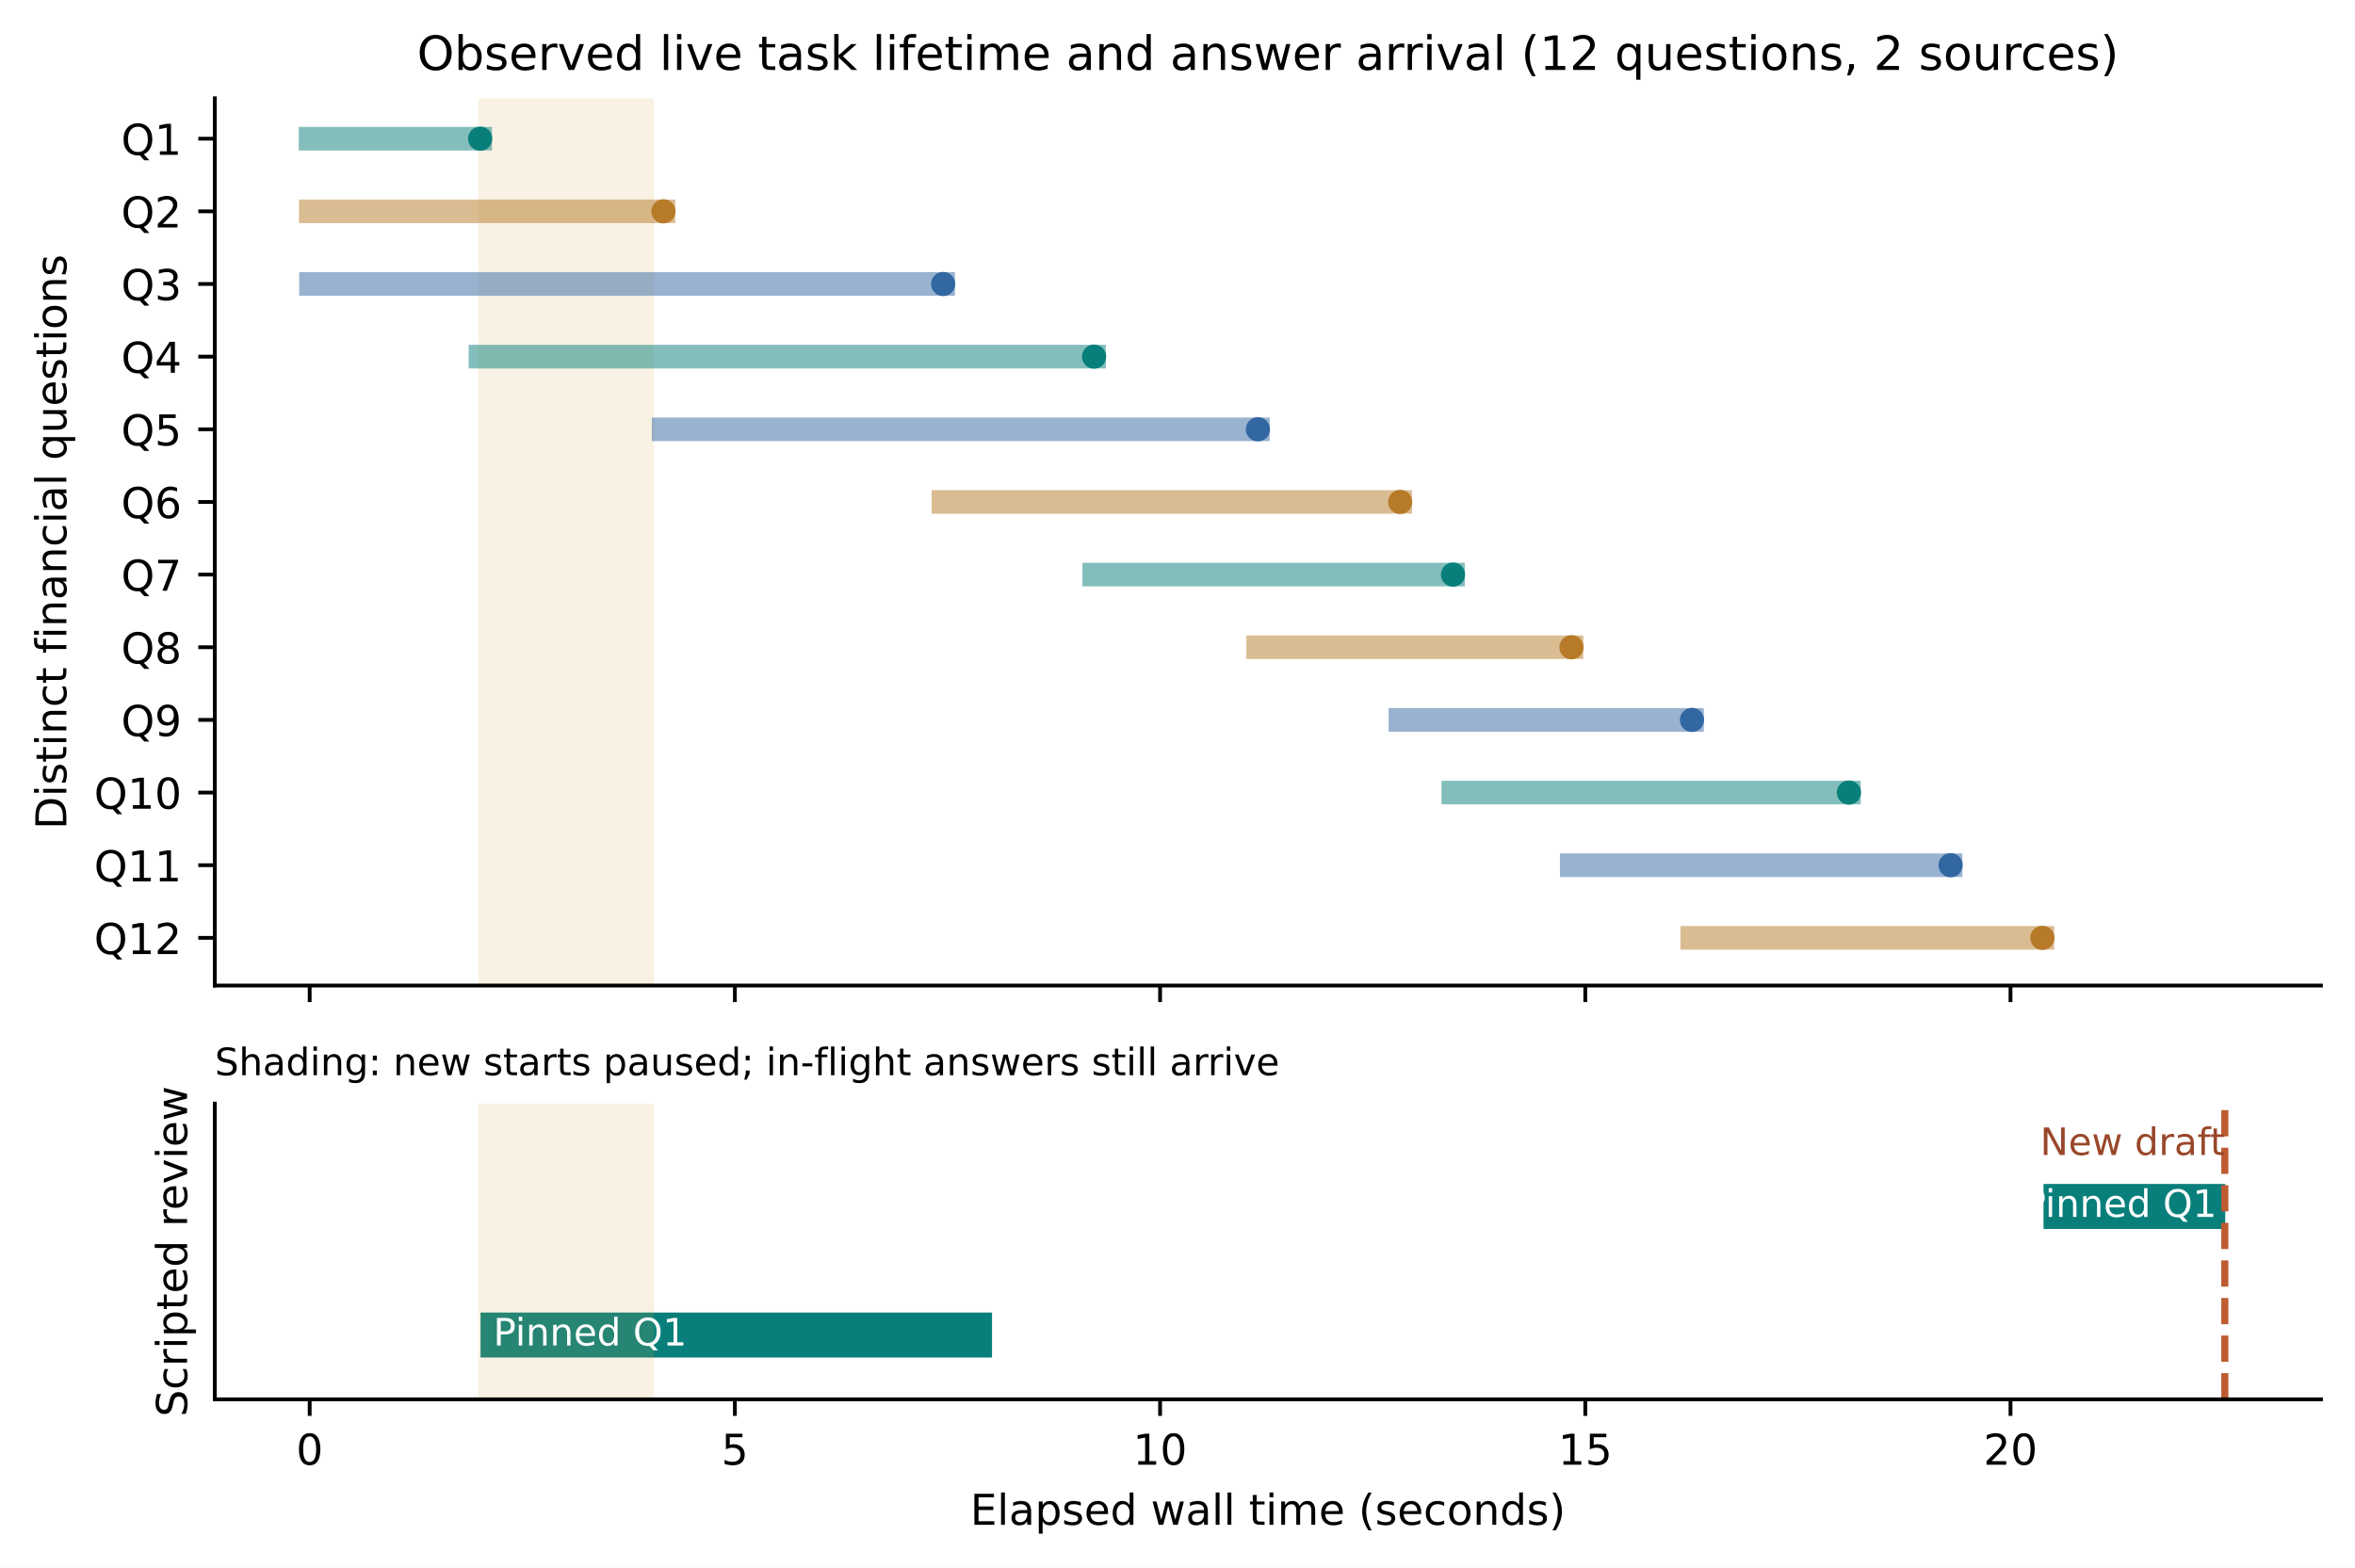
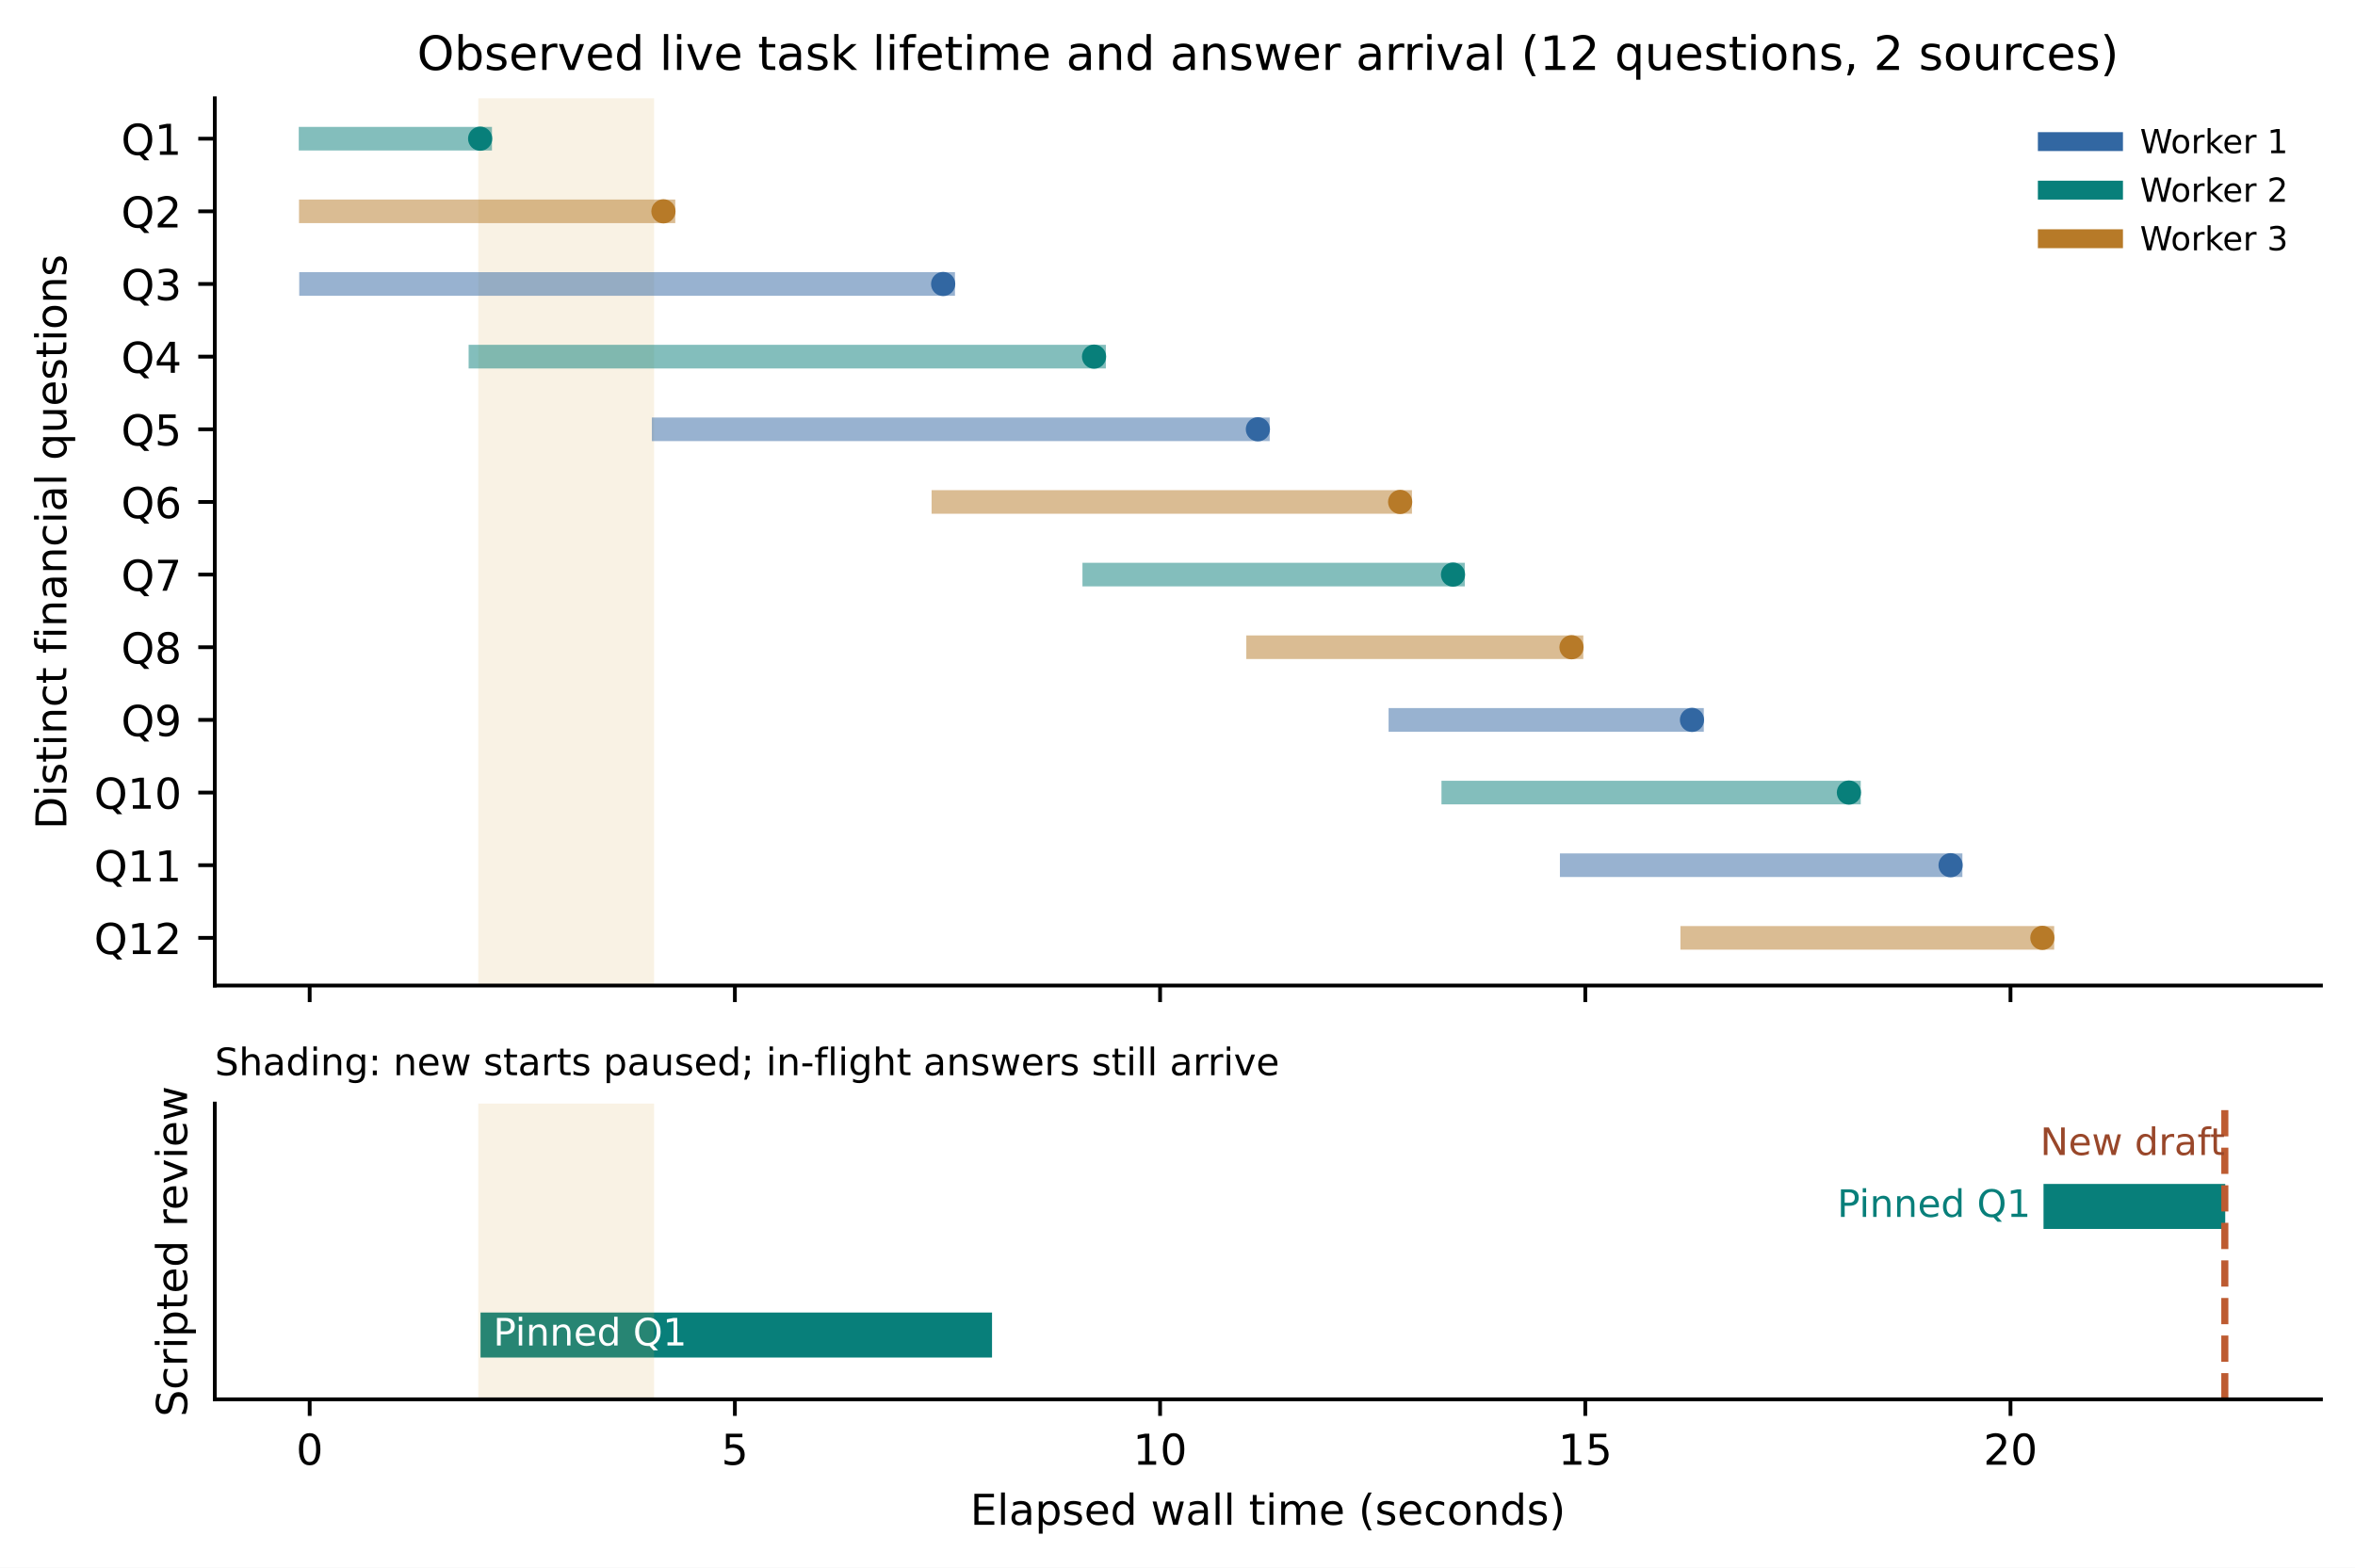
<svg xmlns="http://www.w3.org/2000/svg" xmlns:xlink="http://www.w3.org/1999/xlink" height="331.739pt" version="1.1" viewBox="0 0 498.217 331.739" width="498.217pt">
  <defs>
    <style type="text/css">
*{stroke-linecap:butt;stroke-linejoin:round;}
  </style>
  </defs>
  <g id="figure_1">
    <g id="patch_1">
      <path d="M 0 331.739  L 498.217 331.739  L 498.217 0  L 0 0  z " style="fill:#ffffff;" />
    </g>
    <g id="axes_1">
      <g id="patch_2">
        <path d="M 45.447 208.553  L 491.017 208.553  L 491.017 20.798  L 45.447 20.798  z " style="fill:#ffffff;" />
      </g>
      <g id="patch_3">
-         <path clip-path="url(#p586ed43967)" d="M 101.685 208.553  L 101.685 20.798  L 137.878 20.798  L 137.878 208.553  z " style="fill:#d7a747;opacity:0.15;stroke:#d7a747;stroke-linejoin:miter;" />
+         <path clip-path="url(#p819700e2f8)" d="M 101.685 208.553  L 101.685 20.798  L 137.878 20.798  L 137.878 208.553  z " style="fill:#d7a747;opacity:0.15;stroke:#d7a747;stroke-linejoin:miter;" />
      </g>
      <g id="matplotlib.axis_1">
        <g id="xtick_1">
          <g id="line2d_1">
            <defs>
-               <path d="M 0 0  L 0 3.5  " id="m04bcdd8334" style="stroke:#000000;stroke-width:0.8;" />
+               <path d="M 0 0  L 0 3.5  " id="m7fe0cf2398" style="stroke:#000000;stroke-width:0.8;" />
            </defs>
            <g>
-               <use style="stroke:#000000;stroke-width:0.8;" x="65.514" xlink:href="#m04bcdd8334" y="208.553" />
+               <use style="stroke:#000000;stroke-width:0.8;" x="65.514" xlink:href="#m7fe0cf2398" y="208.553" />
            </g>
          </g>
        </g>
        <g id="xtick_2">
          <g id="line2d_2">
            <g>
-               <use style="stroke:#000000;stroke-width:0.8;" x="155.469" xlink:href="#m04bcdd8334" y="208.553" />
+               <use style="stroke:#000000;stroke-width:0.8;" x="155.469" xlink:href="#m7fe0cf2398" y="208.553" />
            </g>
          </g>
        </g>
        <g id="xtick_3">
          <g id="line2d_3">
            <g>
-               <use style="stroke:#000000;stroke-width:0.8;" x="245.424" xlink:href="#m04bcdd8334" y="208.553" />
+               <use style="stroke:#000000;stroke-width:0.8;" x="245.424" xlink:href="#m7fe0cf2398" y="208.553" />
            </g>
          </g>
        </g>
        <g id="xtick_4">
          <g id="line2d_4">
            <g>
-               <use style="stroke:#000000;stroke-width:0.8;" x="335.379" xlink:href="#m04bcdd8334" y="208.553" />
+               <use style="stroke:#000000;stroke-width:0.8;" x="335.379" xlink:href="#m7fe0cf2398" y="208.553" />
            </g>
          </g>
        </g>
        <g id="xtick_5">
          <g id="line2d_5">
            <g>
-               <use style="stroke:#000000;stroke-width:0.8;" x="425.334" xlink:href="#m04bcdd8334" y="208.553" />
+               <use style="stroke:#000000;stroke-width:0.8;" x="425.334" xlink:href="#m7fe0cf2398" y="208.553" />
            </g>
          </g>
        </g>
      </g>
      <g id="matplotlib.axis_2">
        <g id="ytick_1">
          <g id="line2d_6">
            <defs>
-               <path d="M 0 0  L -3.5 0  " id="m718fc4c451" style="stroke:#000000;stroke-width:0.8;" />
+               <path d="M 0 0  L -3.5 0  " id="mfcc9d91db7" style="stroke:#000000;stroke-width:0.8;" />
            </defs>
            <g>
-               <use style="stroke:#000000;stroke-width:0.8;" x="45.447" xlink:href="#m718fc4c451" y="29.347" />
+               <use style="stroke:#000000;stroke-width:0.8;" x="45.447" xlink:href="#mfcc9d91db7" y="29.347" />
            </g>
          </g>
          <g id="text_1">
            <text style="font-family:DejaVu Sans;font-size:9px;font-style:normal;font-weight:normal;text-anchor:end;" transform="rotate(-0, 38.4475, 32.76618)" x="38.447" y="32.766">Q1</text>
          </g>
        </g>
        <g id="ytick_2">
          <g id="line2d_7">
            <g>
-               <use style="stroke:#000000;stroke-width:0.8;" x="45.447" xlink:href="#m718fc4c451" y="44.721" />
+               <use style="stroke:#000000;stroke-width:0.8;" x="45.447" xlink:href="#mfcc9d91db7" y="44.721" />
            </g>
          </g>
          <g id="text_2">
            <text style="font-family:DejaVu Sans;font-size:9px;font-style:normal;font-weight:normal;text-anchor:end;" transform="rotate(-0, 38.4475, 48.14053)" x="38.447" y="48.141">Q2</text>
          </g>
        </g>
        <g id="ytick_3">
          <g id="line2d_8">
            <g>
-               <use style="stroke:#000000;stroke-width:0.8;" x="45.447" xlink:href="#m718fc4c451" y="60.096" />
+               <use style="stroke:#000000;stroke-width:0.8;" x="45.447" xlink:href="#mfcc9d91db7" y="60.096" />
            </g>
          </g>
          <g id="text_3">
            <text style="font-family:DejaVu Sans;font-size:9px;font-style:normal;font-weight:normal;text-anchor:end;" transform="rotate(-0, 38.4475, 63.51488)" x="38.447" y="63.515">Q3</text>
          </g>
        </g>
        <g id="ytick_4">
          <g id="line2d_9">
            <g>
-               <use style="stroke:#000000;stroke-width:0.8;" x="45.447" xlink:href="#m718fc4c451" y="75.47" />
+               <use style="stroke:#000000;stroke-width:0.8;" x="45.447" xlink:href="#mfcc9d91db7" y="75.47" />
            </g>
          </g>
          <g id="text_4">
            <text style="font-family:DejaVu Sans;font-size:9px;font-style:normal;font-weight:normal;text-anchor:end;" transform="rotate(-0, 38.4475, 78.88923)" x="38.447" y="78.889">Q4</text>
          </g>
        </g>
        <g id="ytick_5">
          <g id="line2d_10">
            <g>
-               <use style="stroke:#000000;stroke-width:0.8;" x="45.447" xlink:href="#m718fc4c451" y="90.844" />
+               <use style="stroke:#000000;stroke-width:0.8;" x="45.447" xlink:href="#mfcc9d91db7" y="90.844" />
            </g>
          </g>
          <g id="text_5">
            <text style="font-family:DejaVu Sans;font-size:9px;font-style:normal;font-weight:normal;text-anchor:end;" transform="rotate(-0, 38.4475, 94.26359)" x="38.447" y="94.264">Q5</text>
          </g>
        </g>
        <g id="ytick_6">
          <g id="line2d_11">
            <g>
-               <use style="stroke:#000000;stroke-width:0.8;" x="45.447" xlink:href="#m718fc4c451" y="106.219" />
+               <use style="stroke:#000000;stroke-width:0.8;" x="45.447" xlink:href="#mfcc9d91db7" y="106.219" />
            </g>
          </g>
          <g id="text_6">
            <text style="font-family:DejaVu Sans;font-size:9px;font-style:normal;font-weight:normal;text-anchor:end;" transform="rotate(-0, 38.4475, 109.6379)" x="38.447" y="109.638">Q6</text>
          </g>
        </g>
        <g id="ytick_7">
          <g id="line2d_12">
            <g>
-               <use style="stroke:#000000;stroke-width:0.8;" x="45.447" xlink:href="#m718fc4c451" y="121.593" />
+               <use style="stroke:#000000;stroke-width:0.8;" x="45.447" xlink:href="#mfcc9d91db7" y="121.593" />
            </g>
          </g>
          <g id="text_7">
            <text style="font-family:DejaVu Sans;font-size:9px;font-style:normal;font-weight:normal;text-anchor:end;" transform="rotate(-0, 38.4475, 125.0123)" x="38.447" y="125.012">Q7</text>
          </g>
        </g>
        <g id="ytick_8">
          <g id="line2d_13">
            <g>
-               <use style="stroke:#000000;stroke-width:0.8;" x="45.447" xlink:href="#m718fc4c451" y="136.967" />
+               <use style="stroke:#000000;stroke-width:0.8;" x="45.447" xlink:href="#mfcc9d91db7" y="136.967" />
            </g>
          </g>
          <g id="text_8">
            <text style="font-family:DejaVu Sans;font-size:9px;font-style:normal;font-weight:normal;text-anchor:end;" transform="rotate(-0, 38.4475, 140.3866)" x="38.447" y="140.387">Q8</text>
          </g>
        </g>
        <g id="ytick_9">
          <g id="line2d_14">
            <g>
-               <use style="stroke:#000000;stroke-width:0.8;" x="45.447" xlink:href="#m718fc4c451" y="152.342" />
+               <use style="stroke:#000000;stroke-width:0.8;" x="45.447" xlink:href="#mfcc9d91db7" y="152.342" />
            </g>
          </g>
          <g id="text_9">
            <text style="font-family:DejaVu Sans;font-size:9px;font-style:normal;font-weight:normal;text-anchor:end;" transform="rotate(-0, 38.4475, 155.761)" x="38.447" y="155.761">Q9</text>
          </g>
        </g>
        <g id="ytick_10">
          <g id="line2d_15">
            <g>
-               <use style="stroke:#000000;stroke-width:0.8;" x="45.447" xlink:href="#m718fc4c451" y="167.716" />
+               <use style="stroke:#000000;stroke-width:0.8;" x="45.447" xlink:href="#mfcc9d91db7" y="167.716" />
            </g>
          </g>
          <g id="text_10">
            <text style="font-family:DejaVu Sans;font-size:9px;font-style:normal;font-weight:normal;text-anchor:end;" transform="rotate(-0, 38.4475, 171.1353)" x="38.447" y="171.135">Q10</text>
          </g>
        </g>
        <g id="ytick_11">
          <g id="line2d_16">
            <g>
-               <use style="stroke:#000000;stroke-width:0.8;" x="45.447" xlink:href="#m718fc4c451" y="183.09" />
+               <use style="stroke:#000000;stroke-width:0.8;" x="45.447" xlink:href="#mfcc9d91db7" y="183.09" />
            </g>
          </g>
          <g id="text_11">
            <text style="font-family:DejaVu Sans;font-size:9px;font-style:normal;font-weight:normal;text-anchor:end;" transform="rotate(-0, 38.4475, 186.5097)" x="38.447" y="186.51">Q11</text>
          </g>
        </g>
        <g id="ytick_12">
          <g id="line2d_17">
            <g>
-               <use style="stroke:#000000;stroke-width:0.8;" x="45.447" xlink:href="#m718fc4c451" y="198.465" />
+               <use style="stroke:#000000;stroke-width:0.8;" x="45.447" xlink:href="#mfcc9d91db7" y="198.465" />
            </g>
          </g>
          <g id="text_12">
            <text style="font-family:DejaVu Sans;font-size:9px;font-style:normal;font-weight:normal;text-anchor:end;" transform="rotate(-0, 38.4475, 201.884)" x="38.447" y="201.884">Q12</text>
          </g>
        </g>
        <g id="text_13">
          <text style="font-family:DejaVu Sans;font-size:9px;font-style:normal;font-weight:normal;text-anchor:middle;" transform="rotate(-90, 14.03859, 114.6759)" x="14.039" y="114.676">Distinct financial questions</text>
        </g>
      </g>
      <g id="line2d_18">
-         <path clip-path="url(#p586ed43967)" d="M 65.701 29.347  L 101.581 29.347  " style="fill:none;stroke:#087f7a;stroke-linecap:square;stroke-opacity:0.5;stroke-width:5;" />
+         <path clip-path="url(#p819700e2f8)" d="M 65.701 29.347  L 101.581 29.347  " style="fill:none;stroke:#087f7a;stroke-linecap:square;stroke-opacity:0.5;stroke-width:5;" />
      </g>
      <g id="line2d_19">
-         <path clip-path="url(#p586ed43967)" d="M 65.754 44.721  L 140.356 44.721  " style="fill:none;stroke:#b77a28;stroke-linecap:square;stroke-opacity:0.5;stroke-width:5;" />
+         <path clip-path="url(#p819700e2f8)" d="M 65.754 44.721  L 140.356 44.721  " style="fill:none;stroke:#b77a28;stroke-linecap:square;stroke-opacity:0.5;stroke-width:5;" />
      </g>
      <g id="line2d_20">
-         <path clip-path="url(#p586ed43967)" d="M 65.802 60.096  L 199.532 60.096  " style="fill:none;stroke:#3267a2;stroke-linecap:square;stroke-opacity:0.5;stroke-width:5;" />
+         <path clip-path="url(#p819700e2f8)" d="M 65.802 60.096  L 199.532 60.096  " style="fill:none;stroke:#3267a2;stroke-linecap:square;stroke-opacity:0.5;stroke-width:5;" />
      </g>
      <g id="line2d_21">
-         <path clip-path="url(#p586ed43967)" d="M 101.638 75.47  L 231.456 75.47  " style="fill:none;stroke:#087f7a;stroke-linecap:square;stroke-opacity:0.5;stroke-width:5;" />
+         <path clip-path="url(#p819700e2f8)" d="M 101.638 75.47  L 231.456 75.47  " style="fill:none;stroke:#087f7a;stroke-linecap:square;stroke-opacity:0.5;stroke-width:5;" />
      </g>
      <g id="line2d_22">
-         <path clip-path="url(#p586ed43967)" d="M 140.401 90.844  L 266.116 90.844  " style="fill:none;stroke:#3267a2;stroke-linecap:square;stroke-opacity:0.5;stroke-width:5;" />
+         <path clip-path="url(#p819700e2f8)" d="M 140.401 90.844  L 266.116 90.844  " style="fill:none;stroke:#3267a2;stroke-linecap:square;stroke-opacity:0.5;stroke-width:5;" />
      </g>
      <g id="line2d_23">
-         <path clip-path="url(#p586ed43967)" d="M 199.585 106.219  L 296.213 106.219  " style="fill:none;stroke:#b77a28;stroke-linecap:square;stroke-opacity:0.5;stroke-width:5;" />
+         <path clip-path="url(#p819700e2f8)" d="M 199.585 106.219  L 296.213 106.219  " style="fill:none;stroke:#b77a28;stroke-linecap:square;stroke-opacity:0.5;stroke-width:5;" />
      </g>
      <g id="line2d_24">
-         <path clip-path="url(#p586ed43967)" d="M 231.502 121.593  L 307.394 121.593  " style="fill:none;stroke:#087f7a;stroke-linecap:square;stroke-opacity:0.5;stroke-width:5;" />
+         <path clip-path="url(#p819700e2f8)" d="M 231.502 121.593  L 307.394 121.593  " style="fill:none;stroke:#087f7a;stroke-linecap:square;stroke-opacity:0.5;stroke-width:5;" />
      </g>
      <g id="line2d_25">
-         <path clip-path="url(#p586ed43967)" d="M 266.164 136.967  L 332.462 136.967  " style="fill:none;stroke:#b77a28;stroke-linecap:square;stroke-opacity:0.5;stroke-width:5;" />
+         <path clip-path="url(#p819700e2f8)" d="M 266.164 136.967  L 332.462 136.967  " style="fill:none;stroke:#b77a28;stroke-linecap:square;stroke-opacity:0.5;stroke-width:5;" />
      </g>
      <g id="line2d_26">
-         <path clip-path="url(#p586ed43967)" d="M 296.263 152.342  L 357.951 152.342  " style="fill:none;stroke:#3267a2;stroke-linecap:square;stroke-opacity:0.5;stroke-width:5;" />
+         <path clip-path="url(#p819700e2f8)" d="M 296.263 152.342  L 357.951 152.342  " style="fill:none;stroke:#3267a2;stroke-linecap:square;stroke-opacity:0.5;stroke-width:5;" />
      </g>
      <g id="line2d_27">
-         <path clip-path="url(#p586ed43967)" d="M 307.453 167.716  L 391.154 167.716  " style="fill:none;stroke:#087f7a;stroke-linecap:square;stroke-opacity:0.5;stroke-width:5;" />
+         <path clip-path="url(#p819700e2f8)" d="M 307.453 167.716  L 391.154 167.716  " style="fill:none;stroke:#087f7a;stroke-linecap:square;stroke-opacity:0.5;stroke-width:5;" />
      </g>
      <g id="line2d_28">
-         <path clip-path="url(#p586ed43967)" d="M 332.511 183.09  L 412.66 183.09  " style="fill:none;stroke:#3267a2;stroke-linecap:square;stroke-opacity:0.5;stroke-width:5;" />
+         <path clip-path="url(#p819700e2f8)" d="M 332.511 183.09  L 412.66 183.09  " style="fill:none;stroke:#3267a2;stroke-linecap:square;stroke-opacity:0.5;stroke-width:5;" />
      </g>
      <g id="line2d_29">
-         <path clip-path="url(#p586ed43967)" d="M 358.006 198.465  L 432.077 198.465  " style="fill:none;stroke:#b77a28;stroke-linecap:square;stroke-opacity:0.5;stroke-width:5;" />
+         <path clip-path="url(#p819700e2f8)" d="M 358.006 198.465  L 432.077 198.465  " style="fill:none;stroke:#b77a28;stroke-linecap:square;stroke-opacity:0.5;stroke-width:5;" />
      </g>
      <g id="patch_4">
        <path d="M 45.447 208.553  L 45.447 20.798  " style="fill:none;stroke:#000000;stroke-linecap:square;stroke-linejoin:miter;stroke-width:0.8;" />
      </g>
      <g id="patch_5">
        <path d="M 45.447 208.553  L 491.017 208.553  " style="fill:none;stroke:#000000;stroke-linecap:square;stroke-linejoin:miter;stroke-width:0.8;" />
      </g>
      <g id="text_14">
        <text style="font-family:DejaVu Sans;font-size:10px;font-style:normal;font-weight:normal;text-anchor:middle;" transform="rotate(-0, 268.2325, 14.79844)" x="268.233" y="14.798">Observed live task lifetime and answer arrival (12 questions, 2 sources)</text>
      </g>
      <g id="PathCollection_1">
        <defs>
-           <path d="M 0 2.062  C 0.547 2.062 1.071 1.844 1.458 1.458  C 1.844 1.071 2.062 0.547 2.062 0  C 2.062 -0.547 1.844 -1.071 1.458 -1.458  C 1.071 -1.844 0.547 -2.062 0 -2.062  C -0.547 -2.062 -1.071 -1.844 -1.458 -1.458  C -1.844 -1.071 -2.062 -0.547 -2.062 0  C -2.062 0.547 -1.844 1.071 -1.458 1.458  C -1.071 1.844 -0.547 2.062 0 2.062  z " id="m2a2eef695a" style="stroke:#087f7a;" />
+           <path d="M 0 2.062  C 0.547 2.062 1.071 1.844 1.458 1.458  C 1.844 1.071 2.062 0.547 2.062 0  C 2.062 -0.547 1.844 -1.071 1.458 -1.458  C 1.071 -1.844 0.547 -2.062 0 -2.062  C -0.547 -2.062 -1.071 -1.844 -1.458 -1.458  C -1.844 -1.071 -2.062 -0.547 -2.062 0  C -2.062 0.547 -1.844 1.071 -1.458 1.458  C -1.071 1.844 -0.547 2.062 0 2.062  z " id="m0632a97aa7" style="stroke:#087f7a;" />
        </defs>
-         <g clip-path="url(#p586ed43967)">
-           <use style="fill:#087f7a;stroke:#087f7a;" x="101.581" xlink:href="#m2a2eef695a" y="29.347" />
+         <g clip-path="url(#p819700e2f8)">
+           <use style="fill:#087f7a;stroke:#087f7a;" x="101.581" xlink:href="#m0632a97aa7" y="29.347" />
        </g>
      </g>
      <g id="PathCollection_2">
        <defs>
-           <path d="M 0 2.062  C 0.547 2.062 1.071 1.844 1.458 1.458  C 1.844 1.071 2.062 0.547 2.062 0  C 2.062 -0.547 1.844 -1.071 1.458 -1.458  C 1.071 -1.844 0.547 -2.062 0 -2.062  C -0.547 -2.062 -1.071 -1.844 -1.458 -1.458  C -1.844 -1.071 -2.062 -0.547 -2.062 0  C -2.062 0.547 -1.844 1.071 -1.458 1.458  C -1.071 1.844 -0.547 2.062 0 2.062  z " id="m4ba2c69d59" style="stroke:#b77a28;" />
+           <path d="M 0 2.062  C 0.547 2.062 1.071 1.844 1.458 1.458  C 1.844 1.071 2.062 0.547 2.062 0  C 2.062 -0.547 1.844 -1.071 1.458 -1.458  C 1.071 -1.844 0.547 -2.062 0 -2.062  C -0.547 -2.062 -1.071 -1.844 -1.458 -1.458  C -1.844 -1.071 -2.062 -0.547 -2.062 0  C -2.062 0.547 -1.844 1.071 -1.458 1.458  C -1.071 1.844 -0.547 2.062 0 2.062  z " id="m844b2405c4" style="stroke:#b77a28;" />
        </defs>
-         <g clip-path="url(#p586ed43967)">
-           <use style="fill:#b77a28;stroke:#b77a28;" x="140.356" xlink:href="#m4ba2c69d59" y="44.721" />
+         <g clip-path="url(#p819700e2f8)">
+           <use style="fill:#b77a28;stroke:#b77a28;" x="140.356" xlink:href="#m844b2405c4" y="44.721" />
        </g>
      </g>
      <g id="PathCollection_3">
        <defs>
-           <path d="M 0 2.062  C 0.547 2.062 1.071 1.844 1.458 1.458  C 1.844 1.071 2.062 0.547 2.062 0  C 2.062 -0.547 1.844 -1.071 1.458 -1.458  C 1.071 -1.844 0.547 -2.062 0 -2.062  C -0.547 -2.062 -1.071 -1.844 -1.458 -1.458  C -1.844 -1.071 -2.062 -0.547 -2.062 0  C -2.062 0.547 -1.844 1.071 -1.458 1.458  C -1.071 1.844 -0.547 2.062 0 2.062  z " id="me09c125882" style="stroke:#3267a2;" />
+           <path d="M 0 2.062  C 0.547 2.062 1.071 1.844 1.458 1.458  C 1.844 1.071 2.062 0.547 2.062 0  C 2.062 -0.547 1.844 -1.071 1.458 -1.458  C 1.071 -1.844 0.547 -2.062 0 -2.062  C -0.547 -2.062 -1.071 -1.844 -1.458 -1.458  C -1.844 -1.071 -2.062 -0.547 -2.062 0  C -2.062 0.547 -1.844 1.071 -1.458 1.458  C -1.071 1.844 -0.547 2.062 0 2.062  z " id="m70c730a222" style="stroke:#3267a2;" />
        </defs>
-         <g clip-path="url(#p586ed43967)">
-           <use style="fill:#3267a2;stroke:#3267a2;" x="199.532" xlink:href="#me09c125882" y="60.096" />
+         <g clip-path="url(#p819700e2f8)">
+           <use style="fill:#3267a2;stroke:#3267a2;" x="199.532" xlink:href="#m70c730a222" y="60.096" />
        </g>
      </g>
      <g id="PathCollection_4">
-         <g clip-path="url(#p586ed43967)">
-           <use style="fill:#087f7a;stroke:#087f7a;" x="231.456" xlink:href="#m2a2eef695a" y="75.47" />
+         <g clip-path="url(#p819700e2f8)">
+           <use style="fill:#087f7a;stroke:#087f7a;" x="231.456" xlink:href="#m0632a97aa7" y="75.47" />
        </g>
      </g>
      <g id="PathCollection_5">
-         <g clip-path="url(#p586ed43967)">
-           <use style="fill:#3267a2;stroke:#3267a2;" x="266.116" xlink:href="#me09c125882" y="90.844" />
+         <g clip-path="url(#p819700e2f8)">
+           <use style="fill:#3267a2;stroke:#3267a2;" x="266.116" xlink:href="#m70c730a222" y="90.844" />
        </g>
      </g>
      <g id="PathCollection_6">
-         <g clip-path="url(#p586ed43967)">
-           <use style="fill:#b77a28;stroke:#b77a28;" x="296.213" xlink:href="#m4ba2c69d59" y="106.219" />
+         <g clip-path="url(#p819700e2f8)">
+           <use style="fill:#b77a28;stroke:#b77a28;" x="296.213" xlink:href="#m844b2405c4" y="106.219" />
        </g>
      </g>
      <g id="PathCollection_7">
-         <g clip-path="url(#p586ed43967)">
-           <use style="fill:#087f7a;stroke:#087f7a;" x="307.394" xlink:href="#m2a2eef695a" y="121.593" />
+         <g clip-path="url(#p819700e2f8)">
+           <use style="fill:#087f7a;stroke:#087f7a;" x="307.394" xlink:href="#m0632a97aa7" y="121.593" />
        </g>
      </g>
      <g id="PathCollection_8">
-         <g clip-path="url(#p586ed43967)">
-           <use style="fill:#b77a28;stroke:#b77a28;" x="332.462" xlink:href="#m4ba2c69d59" y="136.967" />
+         <g clip-path="url(#p819700e2f8)">
+           <use style="fill:#b77a28;stroke:#b77a28;" x="332.462" xlink:href="#m844b2405c4" y="136.967" />
        </g>
      </g>
      <g id="PathCollection_9">
-         <g clip-path="url(#p586ed43967)">
-           <use style="fill:#3267a2;stroke:#3267a2;" x="357.951" xlink:href="#me09c125882" y="152.342" />
+         <g clip-path="url(#p819700e2f8)">
+           <use style="fill:#3267a2;stroke:#3267a2;" x="357.951" xlink:href="#m70c730a222" y="152.342" />
        </g>
      </g>
      <g id="PathCollection_10">
-         <g clip-path="url(#p586ed43967)">
-           <use style="fill:#087f7a;stroke:#087f7a;" x="391.154" xlink:href="#m2a2eef695a" y="167.716" />
+         <g clip-path="url(#p819700e2f8)">
+           <use style="fill:#087f7a;stroke:#087f7a;" x="391.154" xlink:href="#m0632a97aa7" y="167.716" />
        </g>
      </g>
      <g id="PathCollection_11">
-         <g clip-path="url(#p586ed43967)">
-           <use style="fill:#3267a2;stroke:#3267a2;" x="412.66" xlink:href="#me09c125882" y="183.09" />
+         <g clip-path="url(#p819700e2f8)">
+           <use style="fill:#3267a2;stroke:#3267a2;" x="412.66" xlink:href="#m70c730a222" y="183.09" />
        </g>
      </g>
      <g id="PathCollection_12">
-         <g clip-path="url(#p586ed43967)">
-           <use style="fill:#b77a28;stroke:#b77a28;" x="432.077" xlink:href="#m4ba2c69d59" y="198.465" />
+         <g clip-path="url(#p819700e2f8)">
+           <use style="fill:#b77a28;stroke:#b77a28;" x="432.077" xlink:href="#m844b2405c4" y="198.465" />
+         </g>
+       </g>
+       <g id="legend_1">
+         <g id="line2d_30">
+           <path d="M 433.127 29.967  L 447.127 29.967  " style="fill:none;stroke:#3267a2;stroke-linecap:square;stroke-width:4;" />
+         </g>
+         <g id="line2d_31" />
+         <g id="text_15">
+           <text style="font-family:DejaVu Sans;font-size:7px;font-style:normal;font-weight:normal;text-anchor:start;" transform="rotate(-0, 452.7275, 32.41734)" x="452.728" y="32.417">Worker 1</text>
+         </g>
+         <g id="line2d_32">
+           <path d="M 433.127 40.242  L 447.127 40.242  " style="fill:none;stroke:#087f7a;stroke-linecap:square;stroke-width:4;" />
+         </g>
+         <g id="line2d_33" />
+         <g id="text_16">
+           <text style="font-family:DejaVu Sans;font-size:7px;font-style:normal;font-weight:normal;text-anchor:start;" transform="rotate(-0, 452.7275, 42.69203)" x="452.728" y="42.692">Worker 2</text>
+         </g>
+         <g id="line2d_34">
+           <path d="M 433.127 50.517  L 447.127 50.517  " style="fill:none;stroke:#b77a28;stroke-linecap:square;stroke-width:4;" />
+         </g>
+         <g id="line2d_35" />
+         <g id="text_17">
+           <text style="font-family:DejaVu Sans;font-size:7px;font-style:normal;font-weight:normal;text-anchor:start;" transform="rotate(-0, 452.7275, 52.96672)" x="452.728" y="52.967">Worker 3</text>
        </g>
      </g>
    </g>
    <g id="axes_2">
      <g id="patch_6">
        <path d="M 45.447 296.118  L 491.017 296.118  L 491.017 233.533  L 45.447 233.533  z " style="fill:#ffffff;" />
      </g>
      <g id="patch_7">
-         <path clip-path="url(#pa896922eb4)" d="M 101.661 287.275  L 209.87 287.275  L 209.87 277.751  L 101.661 277.751  z " style="fill:#087f7a;" />
+         <path clip-path="url(#pe48a53deda)" d="M 101.661 287.275  L 209.87 287.275  L 209.87 277.751  L 101.661 277.751  z " style="fill:#087f7a;" />
      </g>
      <g id="patch_8">
-         <path clip-path="url(#pa896922eb4)" d="M 432.32 260.064  L 470.764 260.064  L 470.764 250.54  L 432.32 250.54  z " style="fill:#087f7a;" />
+         <path clip-path="url(#pe48a53deda)" d="M 432.32 260.064  L 470.764 260.064  L 470.764 250.54  L 432.32 250.54  z " style="fill:#087f7a;" />
      </g>
      <g id="patch_9">
-         <path clip-path="url(#pa896922eb4)" d="M 101.685 296.118  L 101.685 233.533  L 137.878 233.533  L 137.878 296.118  z " style="fill:#d7a747;opacity:0.15;stroke:#d7a747;stroke-linejoin:miter;" />
+         <path clip-path="url(#pe48a53deda)" d="M 101.685 296.118  L 101.685 233.533  L 137.878 233.533  L 137.878 296.118  z " style="fill:#d7a747;opacity:0.15;stroke:#d7a747;stroke-linejoin:miter;" />
      </g>
      <g id="matplotlib.axis_3">
        <g id="xtick_6">
-           <g id="line2d_30">
-             <g>
-               <use style="stroke:#000000;stroke-width:0.8;" x="65.514" xlink:href="#m04bcdd8334" y="296.118" />
-             </g>
-           </g>
-           <g id="text_15">
+           <g id="line2d_36">
+             <g>
+               <use style="stroke:#000000;stroke-width:0.8;" x="65.514" xlink:href="#m7fe0cf2398" y="296.118" />
+             </g>
+           </g>
+           <g id="text_18">
            <text style="font-family:DejaVu Sans;font-size:9px;font-style:normal;font-weight:normal;text-anchor:middle;" transform="rotate(-0, 65.51448, 309.957)" x="65.514" y="309.957">0</text>
          </g>
        </g>
        <g id="xtick_7">
-           <g id="line2d_31">
-             <g>
-               <use style="stroke:#000000;stroke-width:0.8;" x="155.469" xlink:href="#m04bcdd8334" y="296.118" />
-             </g>
-           </g>
-           <g id="text_16">
+           <g id="line2d_37">
+             <g>
+               <use style="stroke:#000000;stroke-width:0.8;" x="155.469" xlink:href="#m7fe0cf2398" y="296.118" />
+             </g>
+           </g>
+           <g id="text_19">
            <text style="font-family:DejaVu Sans;font-size:9px;font-style:normal;font-weight:normal;text-anchor:middle;" transform="rotate(-0, 155.4693, 309.957)" x="155.469" y="309.957">5</text>
          </g>
        </g>
        <g id="xtick_8">
-           <g id="line2d_32">
-             <g>
-               <use style="stroke:#000000;stroke-width:0.8;" x="245.424" xlink:href="#m04bcdd8334" y="296.118" />
-             </g>
-           </g>
-           <g id="text_17">
+           <g id="line2d_38">
+             <g>
+               <use style="stroke:#000000;stroke-width:0.8;" x="245.424" xlink:href="#m7fe0cf2398" y="296.118" />
+             </g>
+           </g>
+           <g id="text_20">
            <text style="font-family:DejaVu Sans;font-size:9px;font-style:normal;font-weight:normal;text-anchor:middle;" transform="rotate(-0, 245.4241, 309.957)" x="245.424" y="309.957">10</text>
          </g>
        </g>
        <g id="xtick_9">
-           <g id="line2d_33">
-             <g>
-               <use style="stroke:#000000;stroke-width:0.8;" x="335.379" xlink:href="#m04bcdd8334" y="296.118" />
-             </g>
-           </g>
-           <g id="text_18">
+           <g id="line2d_39">
+             <g>
+               <use style="stroke:#000000;stroke-width:0.8;" x="335.379" xlink:href="#m7fe0cf2398" y="296.118" />
+             </g>
+           </g>
+           <g id="text_21">
            <text style="font-family:DejaVu Sans;font-size:9px;font-style:normal;font-weight:normal;text-anchor:middle;" transform="rotate(-0, 335.3789, 309.957)" x="335.379" y="309.957">15</text>
          </g>
        </g>
        <g id="xtick_10">
-           <g id="line2d_34">
-             <g>
-               <use style="stroke:#000000;stroke-width:0.8;" x="425.334" xlink:href="#m04bcdd8334" y="296.118" />
-             </g>
-           </g>
-           <g id="text_19">
+           <g id="line2d_40">
+             <g>
+               <use style="stroke:#000000;stroke-width:0.8;" x="425.334" xlink:href="#m7fe0cf2398" y="296.118" />
+             </g>
+           </g>
+           <g id="text_22">
            <text style="font-family:DejaVu Sans;font-size:9px;font-style:normal;font-weight:normal;text-anchor:middle;" transform="rotate(-0, 425.3338, 309.957)" x="425.334" y="309.957">20</text>
          </g>
        </g>
-         <g id="text_20">
+         <g id="text_23">
          <text style="font-family:DejaVu Sans;font-size:9px;font-style:normal;font-weight:normal;text-anchor:middle;" transform="rotate(-0, 268.2325, 322.6673)" x="268.233" y="322.667">Elapsed wall time (seconds)</text>
        </g>
      </g>
      <g id="matplotlib.axis_4">
-         <g id="text_21">
+         <g id="text_24">
          <text style="font-family:DejaVu Sans;font-size:9px;font-style:normal;font-weight:normal;text-anchor:middle;" transform="rotate(-90, 39.57578, 264.8259)" x="39.576" y="264.826">Scripted review</text>
        </g>
      </g>
-       <g id="line2d_35">
-         <path clip-path="url(#pa896922eb4)" d="M 470.678 296.118  L 470.678 233.533  " style="fill:none;stroke:#bd5b31;stroke-dasharray:5.55,2.4;stroke-dashoffset:0;stroke-width:1.5;" />
+       <g id="line2d_41">
+         <path clip-path="url(#pe48a53deda)" d="M 470.678 296.118  L 470.678 233.533  " style="fill:none;stroke:#bd5b31;stroke-dasharray:5.55,2.4;stroke-dashoffset:0;stroke-width:1.5;" />
      </g>
      <g id="patch_10">
        <path d="M 45.447 296.118  L 45.447 233.533  " style="fill:none;stroke:#000000;stroke-linecap:square;stroke-linejoin:miter;stroke-width:0.8;" />
      </g>
      <g id="patch_11">
        <path d="M 45.447 296.118  L 491.017 296.118  " style="fill:none;stroke:#000000;stroke-linecap:square;stroke-linejoin:miter;stroke-width:0.8;" />
      </g>
-       <g id="text_22">
+       <g id="text_25">
        <text style="fill:#ffffff;font-family:DejaVu Sans;font-size:8px;font-style:normal;font-weight:normal;text-anchor:start;" transform="rotate(-0, 104.3594, 284.7205)" x="104.359" y="284.721">Pinned Q1</text>
      </g>
-       <g id="text_23">
-         <text style="fill:#ffffff;font-family:DejaVu Sans;font-size:8px;font-style:normal;font-weight:normal;text-anchor:end;" transform="rotate(-0, 468.9652, 257.5096)" x="468.965" y="257.51">Pinned Q1</text>
-       </g>
-       <g id="text_24">
+       <g id="text_26">
+         <text style="fill:#087f7a;font-family:DejaVu Sans;font-size:8px;font-style:normal;font-weight:normal;text-anchor:end;" transform="rotate(-0, 429.6218, 257.5096)" x="429.622" y="257.51">Pinned Q1</text>
+       </g>
+       <g id="text_27">
        <text style="fill:#99472a;font-family:DejaVu Sans;font-size:8px;font-style:normal;font-weight:normal;text-anchor:end;" transform="rotate(-0, 470.6777, 244.4178)" x="470.678" y="244.418">New draft</text>
      </g>
-       <g id="text_25">
+       <g id="text_28">
        <text style="font-family:DejaVu Sans;font-size:8px;font-style:normal;font-weight:normal;text-anchor:start;" transform="rotate(-0, 45.4475, 227.5334)" x="45.447" y="227.533">Shading: new starts paused; in-flight answers still arrive</text>
      </g>
    </g>
  </g>
  <defs>
-     <clipPath id="p586ed43967">
+     <clipPath id="p819700e2f8">
      <rect height="187.755" width="445.57" x="45.447" y="20.798" />
    </clipPath>
-     <clipPath id="pa896922eb4">
+     <clipPath id="pe48a53deda">
      <rect height="62.585" width="445.57" x="45.447" y="233.533" />
    </clipPath>
  </defs>
</svg>
